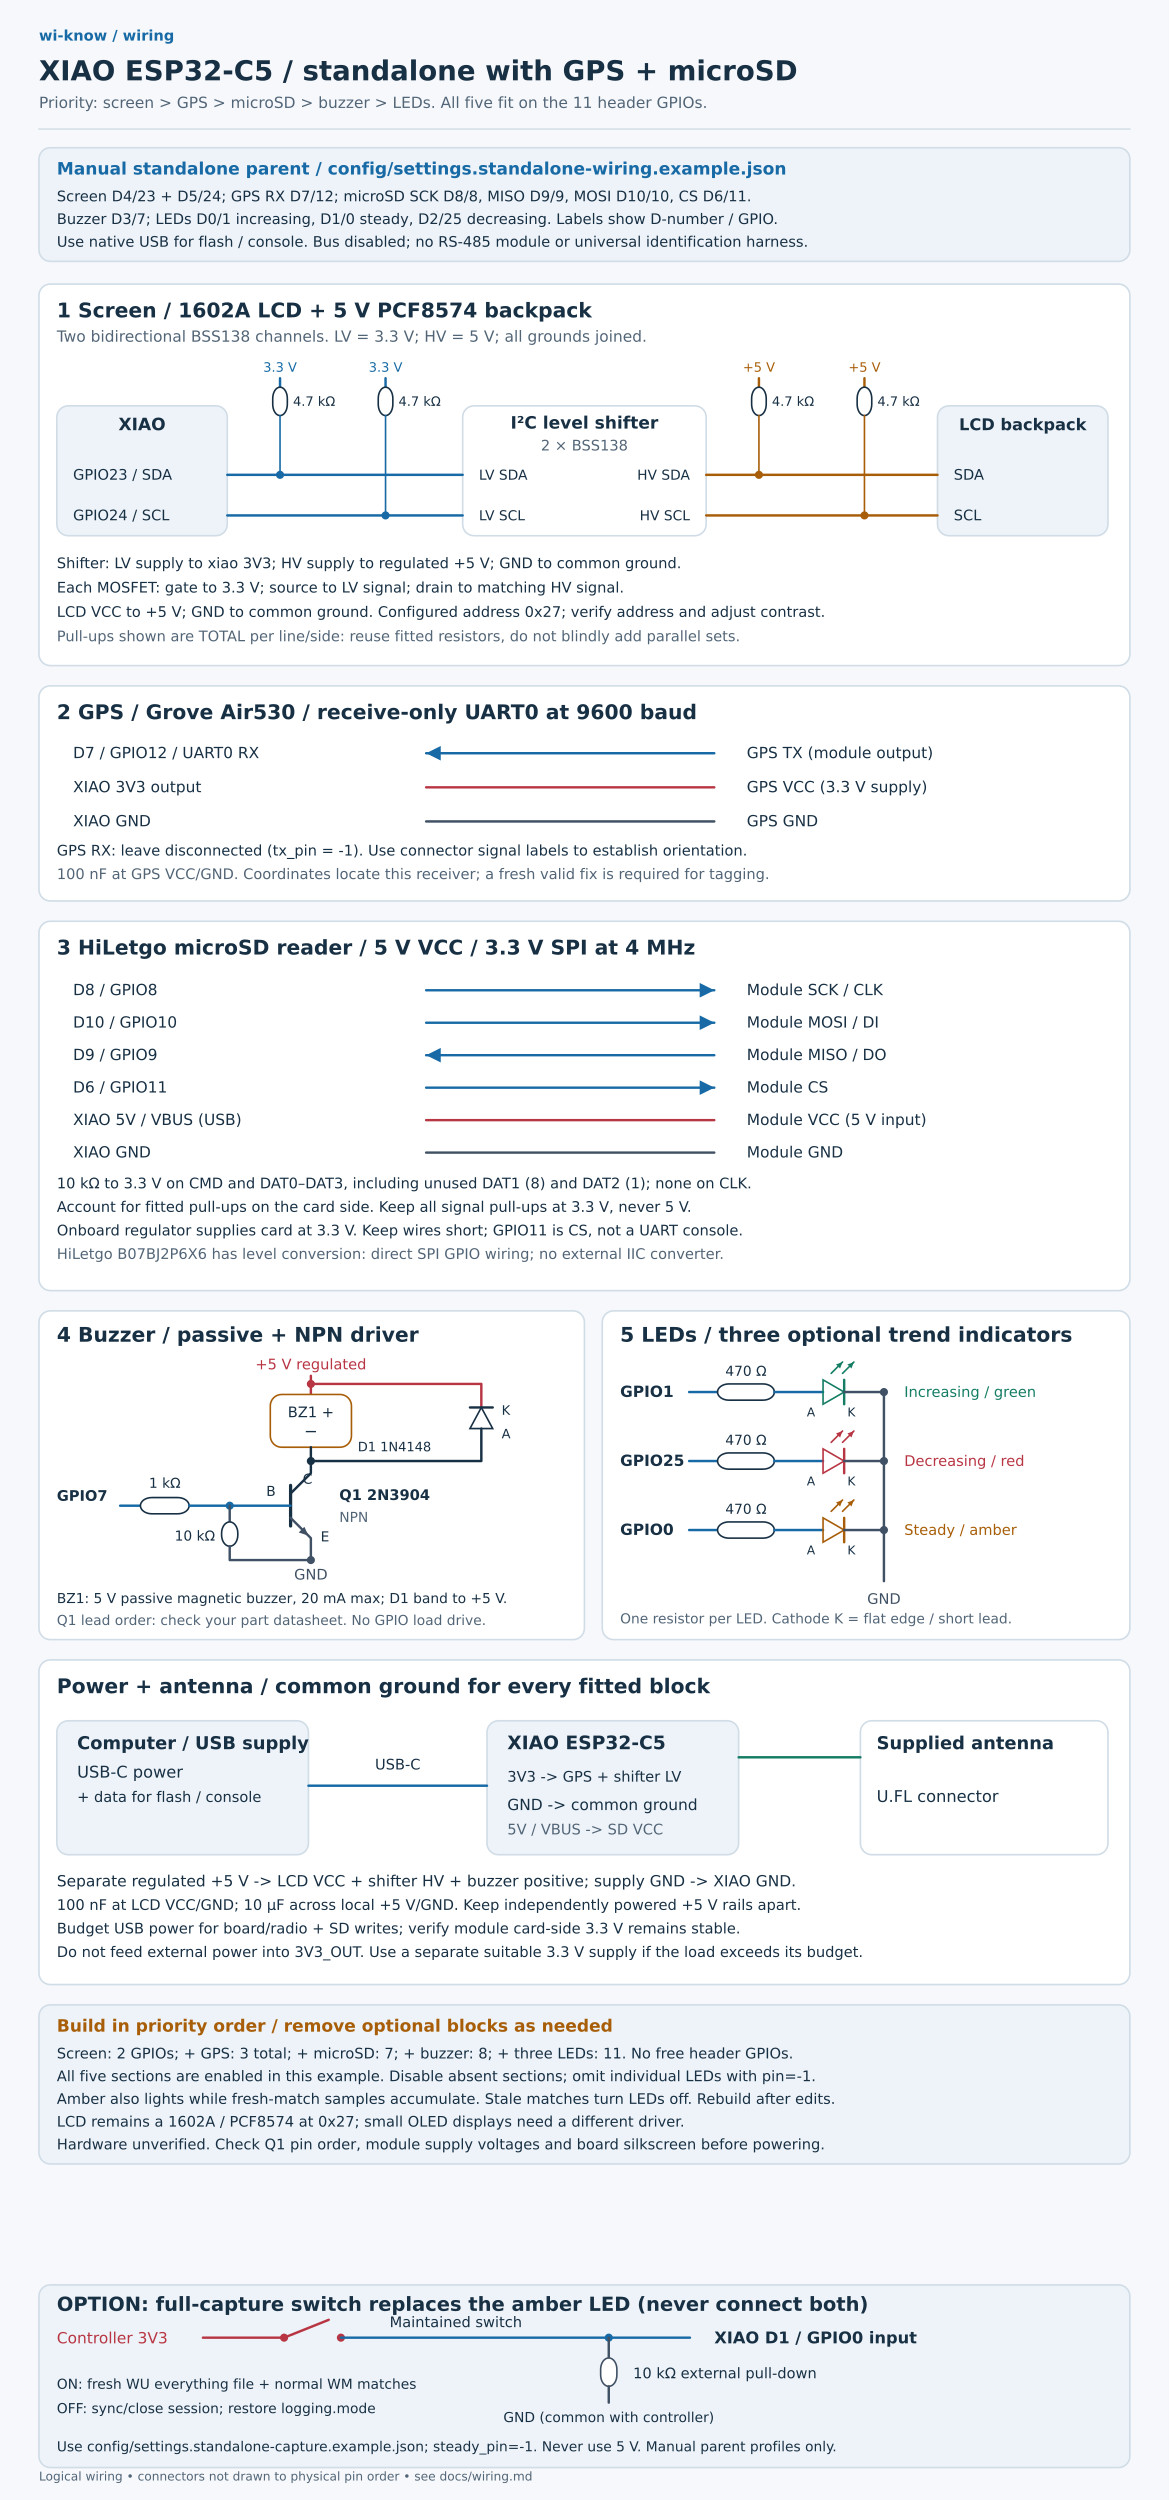
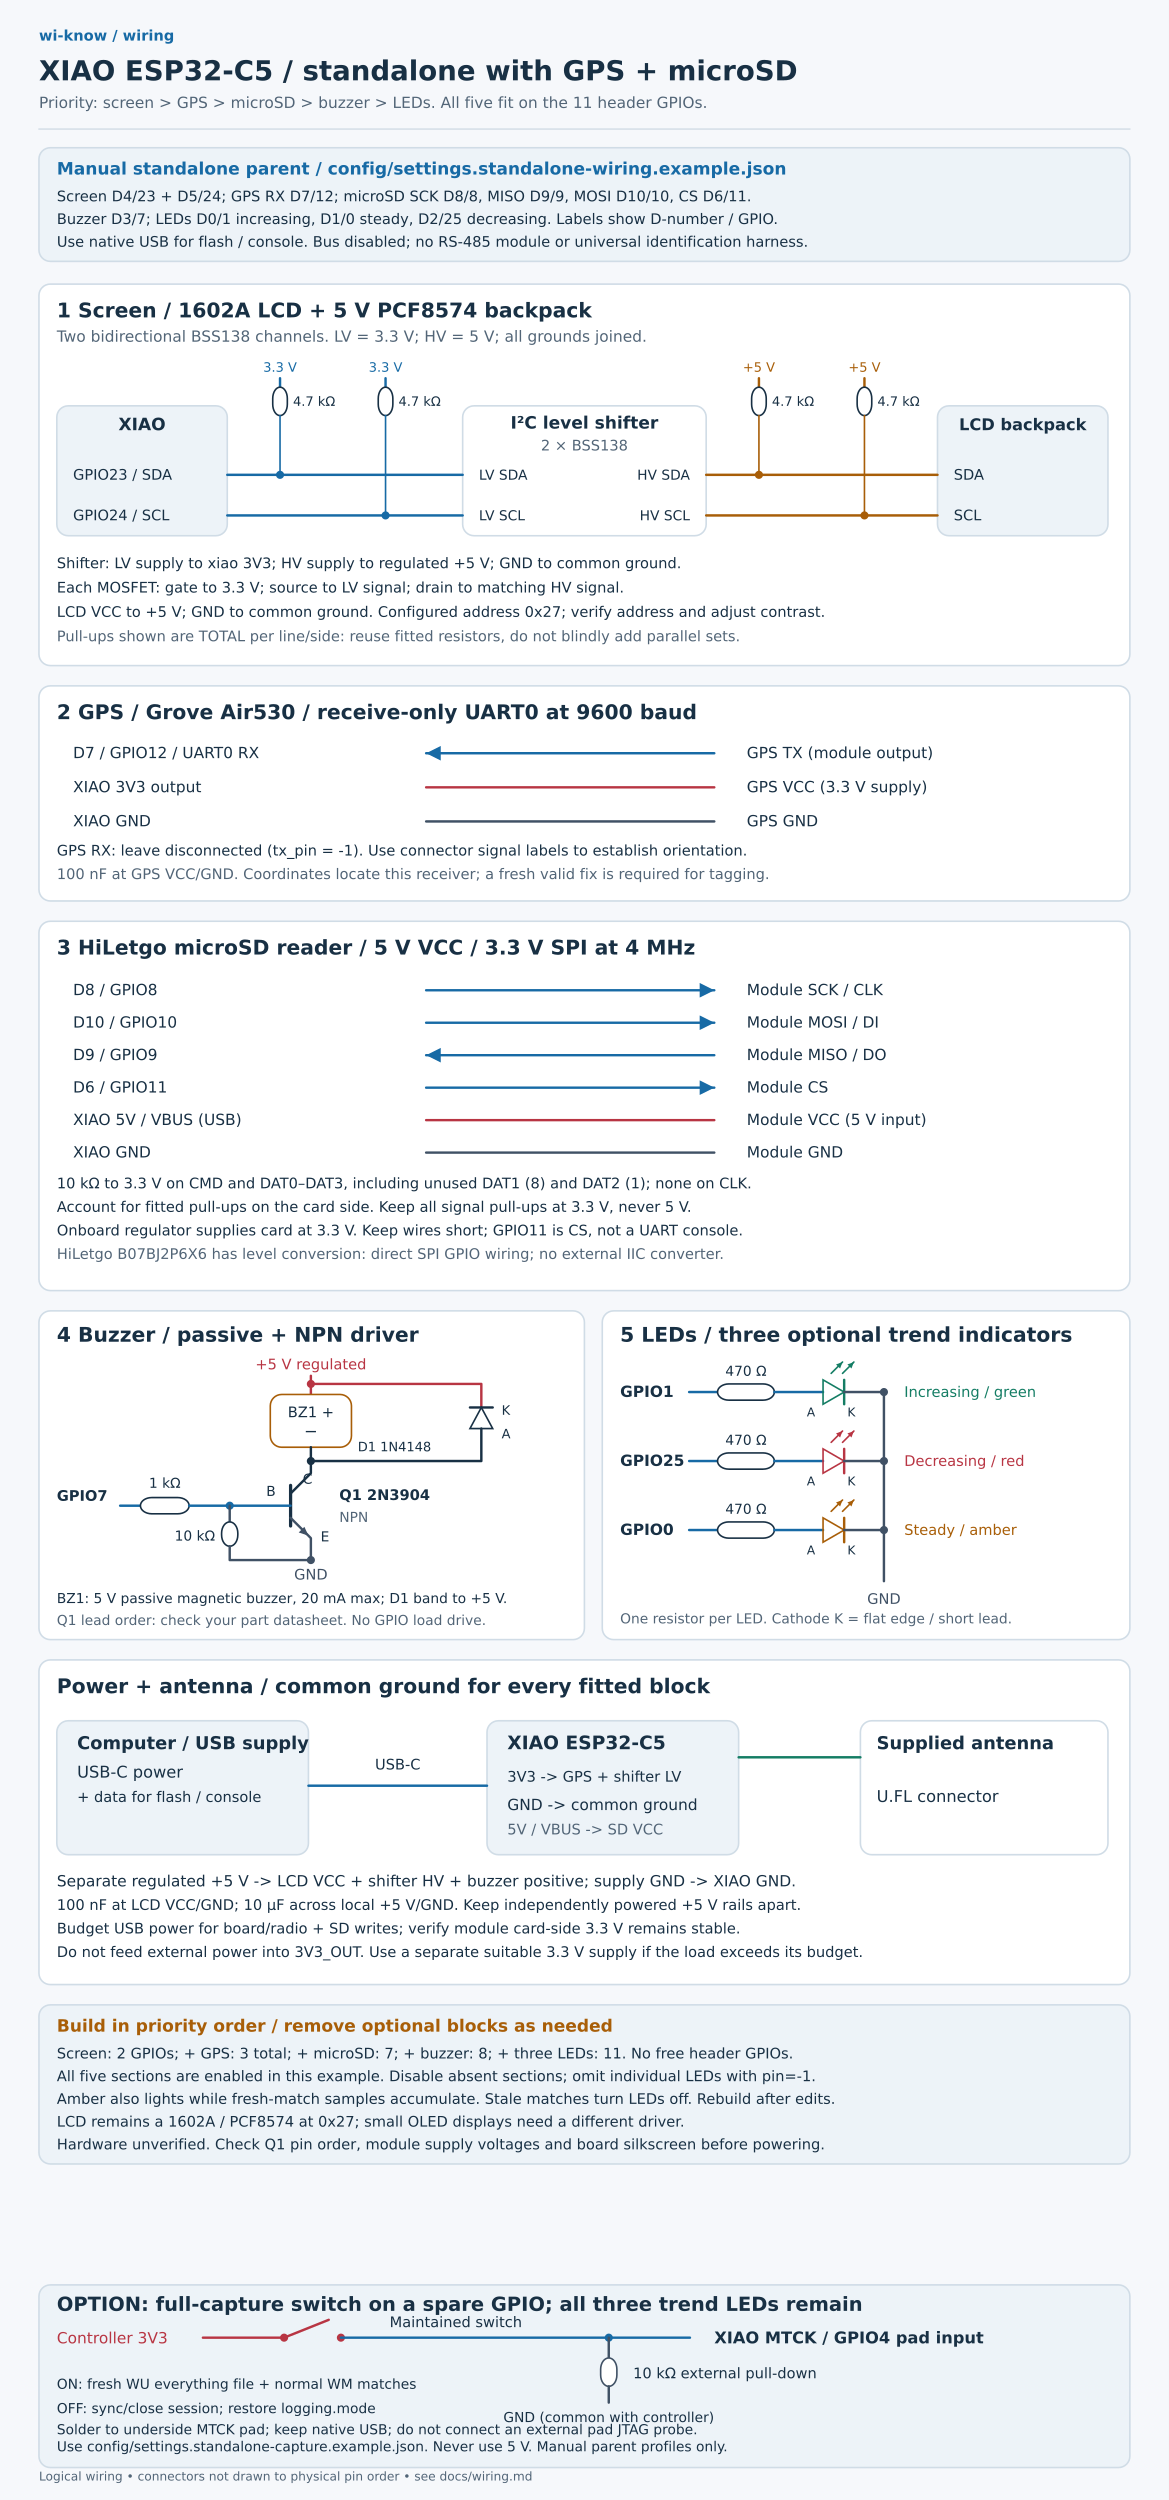
<svg xmlns="http://www.w3.org/2000/svg" width="1440" height="3080" viewBox="0 0 1440 3080" role="img" aria-labelledby="title description">
  <defs>
    <marker id="arrow-blue" markerWidth="8" markerHeight="8" refX="6" refY="3" orient="auto-start-reverse">
      <path d="M0,0 L0,6 L6,3 z" fill="#176aa5" />
    </marker>
  </defs>
  <rect width="1440" height="3080" fill="#f6f8fb" />
  <text x="48" y="50" fill="#176aa5" font-family="DejaVu Sans, Noto Sans, sans-serif" font-size="18" font-weight="700" text-anchor="start">wi-know / wiring</text>
  <text x="48" y="99" fill="#183044" font-family="DejaVu Sans, Noto Sans, sans-serif" font-size="34" font-weight="700" text-anchor="start">XIAO ESP32-C5 / standalone with GPS + microSD</text>
  <text x="48" y="133" fill="#526577" font-family="DejaVu Sans, Noto Sans, sans-serif" font-size="19" font-weight="400" text-anchor="start">Priority: screen &gt; GPS &gt; microSD &gt; buzzer &gt; LEDs. All five fit on the 11 header GPIOs.</text>
  <polyline points="48,159 1392,159" fill="none" stroke="#d5dfe8" stroke-width="2" stroke-linejoin="round" stroke-linecap="round" />
  <rect x="48" y="182" width="1344" height="140" rx="14" fill="#edf3f8" stroke="#d0dce6" stroke-width="2" />
  <text x="70" y="215" fill="#176aa5" font-family="DejaVu Sans, Noto Sans, sans-serif" font-size="21" font-weight="700" text-anchor="start">Manual standalone parent / config/settings.standalone-wiring.example.json</text>
  <text x="70" y="248" fill="#183044" font-family="DejaVu Sans, Noto Sans, sans-serif" font-size="18" font-weight="400" text-anchor="start">Screen D4/23 + D5/24; GPS RX D7/12; microSD SCK D8/8, MISO D9/9, MOSI D10/10, CS D6/11.</text>
  <text x="70" y="276" fill="#183044" font-family="DejaVu Sans, Noto Sans, sans-serif" font-size="18" font-weight="400" text-anchor="start">Buzzer D3/7; LEDs D0/1 increasing, D1/0 steady, D2/25 decreasing. Labels show D-number / GPIO.</text>
  <text x="70" y="304" fill="#183044" font-family="DejaVu Sans, Noto Sans, sans-serif" font-size="18" font-weight="400" text-anchor="start">Use native USB for flash / console. Bus disabled; no RS-485 module or universal identification harness.</text>
  <g transform="translate(0,-430)">
    <rect x="48" y="780" width="1344" height="470" rx="14" fill="white" stroke="#d0dce6" stroke-width="2" />
    <text x="70" y="821" fill="#183044" font-family="DejaVu Sans, Noto Sans, sans-serif" font-size="25" font-weight="700" text-anchor="start">1  Screen / 1602A LCD + 5 V PCF8574 backpack</text>
    <text x="70" y="851" fill="#526577" font-family="DejaVu Sans, Noto Sans, sans-serif" font-size="19" font-weight="400" text-anchor="start">Two bidirectional BSS138 channels. LV = 3.3 V; HV = 5 V; all grounds joined.</text>
    <rect x="70" y="930" width="210" height="160" rx="14" fill="#edf3f8" stroke="#d0dce6" stroke-width="2" />
    <text x="175" y="960" fill="#183044" font-family="DejaVu Sans, Noto Sans, sans-serif" font-size="21" font-weight="700" text-anchor="middle">XIAO</text>
    <rect x="570" y="930" width="300" height="160" rx="14" fill="white" stroke="#d0dce6" stroke-width="2" />
    <text x="720" y="958" fill="#183044" font-family="DejaVu Sans, Noto Sans, sans-serif" font-size="21" font-weight="700" text-anchor="middle">I²C level shifter</text>
    <text x="720" y="985" fill="#526577" font-family="DejaVu Sans, Noto Sans, sans-serif" font-size="18" font-weight="400" text-anchor="middle">2 × BSS138</text>
    <rect x="1155" y="930" width="210" height="160" rx="14" fill="#edf3f8" stroke="#d0dce6" stroke-width="2" />
    <text x="1260" y="960" fill="#183044" font-family="DejaVu Sans, Noto Sans, sans-serif" font-size="20" font-weight="700" text-anchor="middle">LCD backpack</text>
    <text x="90" y="1021" fill="#183044" font-family="DejaVu Sans, Noto Sans, sans-serif" font-size="18" font-weight="400" text-anchor="start">GPIO23 / SDA</text>
    <polyline points="280,1015 570,1015" fill="none" stroke="#176aa5" stroke-width="3" stroke-linejoin="round" stroke-linecap="round" />
    <text x="590" y="1021" fill="#183044" font-family="DejaVu Sans, Noto Sans, sans-serif" font-size="17" font-weight="400" text-anchor="start">LV SDA</text>
    <text x="850" y="1021" fill="#183044" font-family="DejaVu Sans, Noto Sans, sans-serif" font-size="17" font-weight="400" text-anchor="end">HV SDA</text>
    <polyline points="870,1015 1155,1015" fill="none" stroke="#a85e08" stroke-width="3" stroke-linejoin="round" stroke-linecap="round" />
    <text x="1175" y="1021" fill="#183044" font-family="DejaVu Sans, Noto Sans, sans-serif" font-size="18" font-weight="400" text-anchor="start">SDA</text>
    <text x="90" y="1071" fill="#183044" font-family="DejaVu Sans, Noto Sans, sans-serif" font-size="18" font-weight="400" text-anchor="start">GPIO24 / SCL</text>
    <polyline points="280,1065 570,1065" fill="none" stroke="#176aa5" stroke-width="3" stroke-linejoin="round" stroke-linecap="round" />
    <text x="590" y="1071" fill="#183044" font-family="DejaVu Sans, Noto Sans, sans-serif" font-size="17" font-weight="400" text-anchor="start">LV SCL</text>
    <text x="850" y="1071" fill="#183044" font-family="DejaVu Sans, Noto Sans, sans-serif" font-size="17" font-weight="400" text-anchor="end">HV SCL</text>
    <polyline points="870,1065 1155,1065" fill="none" stroke="#a85e08" stroke-width="3" stroke-linejoin="round" stroke-linecap="round" />
    <text x="1175" y="1071" fill="#183044" font-family="DejaVu Sans, Noto Sans, sans-serif" font-size="18" font-weight="400" text-anchor="start">SCL</text>
    <text x="345" y="888" fill="#176aa5" font-family="DejaVu Sans, Noto Sans, sans-serif" font-size="16" font-weight="400" text-anchor="middle">3.3 V</text>
    <polyline points="345,896 345,907" fill="none" stroke="#176aa5" stroke-width="3" stroke-linejoin="round" stroke-linecap="round" />
    <rect x="336" y="907" width="18" height="35" rx="14" fill="white" stroke="#183044" stroke-width="2" />
    <text x="361" y="930" fill="#183044" font-family="DejaVu Sans, Noto Sans, sans-serif" font-size="16" font-weight="400" text-anchor="start">4.7 kΩ</text>
    <polyline points="345,942 345,1015" fill="none" stroke="#176aa5" stroke-width="2" stroke-linejoin="round" stroke-linecap="round" />
    <circle cx="345" cy="1015" r="5" fill="#176aa5" />
    <text x="475" y="888" fill="#176aa5" font-family="DejaVu Sans, Noto Sans, sans-serif" font-size="16" font-weight="400" text-anchor="middle">3.3 V</text>
    <polyline points="475,896 475,907" fill="none" stroke="#176aa5" stroke-width="3" stroke-linejoin="round" stroke-linecap="round" />
    <rect x="466" y="907" width="18" height="35" rx="14" fill="white" stroke="#183044" stroke-width="2" />
    <text x="491" y="930" fill="#183044" font-family="DejaVu Sans, Noto Sans, sans-serif" font-size="16" font-weight="400" text-anchor="start">4.7 kΩ</text>
    <polyline points="475,942 475,1065" fill="none" stroke="#176aa5" stroke-width="2" stroke-linejoin="round" stroke-linecap="round" />
    <circle cx="475" cy="1065" r="5" fill="#176aa5" />
    <text x="935" y="888" fill="#a85e08" font-family="DejaVu Sans, Noto Sans, sans-serif" font-size="16" font-weight="400" text-anchor="middle">+5 V</text>
    <polyline points="935,896 935,907" fill="none" stroke="#a85e08" stroke-width="3" stroke-linejoin="round" stroke-linecap="round" />
    <rect x="926" y="907" width="18" height="35" rx="14" fill="white" stroke="#183044" stroke-width="2" />
    <text x="951" y="930" fill="#183044" font-family="DejaVu Sans, Noto Sans, sans-serif" font-size="16" font-weight="400" text-anchor="start">4.7 kΩ</text>
    <polyline points="935,942 935,1015" fill="none" stroke="#a85e08" stroke-width="2" stroke-linejoin="round" stroke-linecap="round" />
    <circle cx="935" cy="1015" r="5" fill="#a85e08" />
    <text x="1065" y="888" fill="#a85e08" font-family="DejaVu Sans, Noto Sans, sans-serif" font-size="16" font-weight="400" text-anchor="middle">+5 V</text>
    <polyline points="1065,896 1065,907" fill="none" stroke="#a85e08" stroke-width="3" stroke-linejoin="round" stroke-linecap="round" />
    <rect x="1056" y="907" width="18" height="35" rx="14" fill="white" stroke="#183044" stroke-width="2" />
    <text x="1081" y="930" fill="#183044" font-family="DejaVu Sans, Noto Sans, sans-serif" font-size="16" font-weight="400" text-anchor="start">4.7 kΩ</text>
    <polyline points="1065,942 1065,1065" fill="none" stroke="#a85e08" stroke-width="2" stroke-linejoin="round" stroke-linecap="round" />
    <circle cx="1065" cy="1065" r="5" fill="#a85e08" />
    <text x="70" y="1130" fill="#183044" font-family="DejaVu Sans, Noto Sans, sans-serif" font-size="18" font-weight="400" text-anchor="start">Shifter: LV supply to xiao 3V3; HV supply to regulated +5 V; GND to common ground.</text>
    <text x="70" y="1160" fill="#183044" font-family="DejaVu Sans, Noto Sans, sans-serif" font-size="18" font-weight="400" text-anchor="start">Each MOSFET: gate to 3.3 V; source to LV signal; drain to matching HV signal.</text>
    <text x="70" y="1190" fill="#183044" font-family="DejaVu Sans, Noto Sans, sans-serif" font-size="18" font-weight="400" text-anchor="start">LCD VCC to +5 V; GND to common ground. Configured address 0x27; verify address and adjust contrast.</text>
    <text x="70" y="1220" fill="#526577" font-family="DejaVu Sans, Noto Sans, sans-serif" font-size="18" font-weight="400" text-anchor="start">Pull-ups shown are TOTAL per line/side: reuse fitted resistors, do not blindly add parallel sets.</text>
  </g>
  <rect x="48" y="845" width="1344" height="265" rx="14" fill="white" stroke="#d0dce6" stroke-width="2" />
  <text x="70" y="886" fill="#183044" font-family="DejaVu Sans, Noto Sans, sans-serif" font-size="25" font-weight="700" text-anchor="start">2  GPS / Grove Air530 / receive-only UART0 at 9600 baud</text>
  <text x="90" y="934" fill="#183044" font-family="DejaVu Sans, Noto Sans, sans-serif" font-size="19" font-weight="400" text-anchor="start">D7 / GPIO12 / UART0 RX</text>
  <text x="920" y="934" fill="#183044" font-family="DejaVu Sans, Noto Sans, sans-serif" font-size="19" font-weight="400" text-anchor="start">GPS TX (module output)</text>
  <polyline points="880,928 525,928" fill="none" stroke="#176aa5" stroke-width="3" stroke-linejoin="round" stroke-linecap="round" marker-end="url(#arrow-blue)" />
  <text x="90" y="976" fill="#183044" font-family="DejaVu Sans, Noto Sans, sans-serif" font-size="19" font-weight="400" text-anchor="start">XIAO 3V3 output</text>
  <text x="920" y="976" fill="#183044" font-family="DejaVu Sans, Noto Sans, sans-serif" font-size="19" font-weight="400" text-anchor="start">GPS VCC (3.3 V supply)</text>
  <polyline points="525,970 880,970" fill="none" stroke="#b83543" stroke-width="3" stroke-linejoin="round" stroke-linecap="round" />
  <text x="90" y="1018" fill="#183044" font-family="DejaVu Sans, Noto Sans, sans-serif" font-size="19" font-weight="400" text-anchor="start">XIAO GND</text>
  <text x="920" y="1018" fill="#183044" font-family="DejaVu Sans, Noto Sans, sans-serif" font-size="19" font-weight="400" text-anchor="start">GPS GND</text>
  <polyline points="525,1012 880,1012" fill="none" stroke="#405165" stroke-width="3" stroke-linejoin="round" stroke-linecap="round" />
  <text x="70" y="1054" fill="#183044" font-family="DejaVu Sans, Noto Sans, sans-serif" font-size="18" font-weight="400" text-anchor="start">GPS RX: leave disconnected (tx_pin = -1). Use connector signal labels to establish orientation.</text>
  <text x="70" y="1083" fill="#526577" font-family="DejaVu Sans, Noto Sans, sans-serif" font-size="18" font-weight="400" text-anchor="start">100 nF at GPS VCC/GND. Coordinates locate this receiver; a fresh valid fix is required for tagging.</text>
  <rect x="48" y="1135" width="1344" height="455" rx="14" fill="white" stroke="#d0dce6" stroke-width="2" />
  <text x="70" y="1176" fill="#183044" font-family="DejaVu Sans, Noto Sans, sans-serif" font-size="25" font-weight="700" text-anchor="start">3  HiLetgo microSD reader / 5 V VCC / 3.3 V SPI at 4 MHz</text>
  <text x="90" y="1226" fill="#183044" font-family="DejaVu Sans, Noto Sans, sans-serif" font-size="19" font-weight="400" text-anchor="start">D8 / GPIO8</text>
  <text x="920" y="1226" fill="#183044" font-family="DejaVu Sans, Noto Sans, sans-serif" font-size="19" font-weight="400" text-anchor="start">Module SCK / CLK</text>
  <polyline points="525,1220 880,1220" fill="none" stroke="#176aa5" stroke-width="3" stroke-linejoin="round" stroke-linecap="round" marker-end="url(#arrow-blue)" />
  <text x="90" y="1266" fill="#183044" font-family="DejaVu Sans, Noto Sans, sans-serif" font-size="19" font-weight="400" text-anchor="start">D10 / GPIO10</text>
  <text x="920" y="1266" fill="#183044" font-family="DejaVu Sans, Noto Sans, sans-serif" font-size="19" font-weight="400" text-anchor="start">Module MOSI / DI</text>
  <polyline points="525,1260 880,1260" fill="none" stroke="#176aa5" stroke-width="3" stroke-linejoin="round" stroke-linecap="round" marker-end="url(#arrow-blue)" />
  <text x="90" y="1306" fill="#183044" font-family="DejaVu Sans, Noto Sans, sans-serif" font-size="19" font-weight="400" text-anchor="start">D9 / GPIO9</text>
  <text x="920" y="1306" fill="#183044" font-family="DejaVu Sans, Noto Sans, sans-serif" font-size="19" font-weight="400" text-anchor="start">Module MISO / DO</text>
  <polyline points="880,1300 525,1300" fill="none" stroke="#176aa5" stroke-width="3" stroke-linejoin="round" stroke-linecap="round" marker-end="url(#arrow-blue)" />
  <text x="90" y="1346" fill="#183044" font-family="DejaVu Sans, Noto Sans, sans-serif" font-size="19" font-weight="400" text-anchor="start">D6 / GPIO11</text>
  <text x="920" y="1346" fill="#183044" font-family="DejaVu Sans, Noto Sans, sans-serif" font-size="19" font-weight="400" text-anchor="start">Module CS</text>
  <polyline points="525,1340 880,1340" fill="none" stroke="#176aa5" stroke-width="3" stroke-linejoin="round" stroke-linecap="round" marker-end="url(#arrow-blue)" />
  <text x="90" y="1386" fill="#183044" font-family="DejaVu Sans, Noto Sans, sans-serif" font-size="19" font-weight="400" text-anchor="start">XIAO 5V / VBUS (USB)</text>
  <text x="920" y="1386" fill="#183044" font-family="DejaVu Sans, Noto Sans, sans-serif" font-size="19" font-weight="400" text-anchor="start">Module VCC (5 V input)</text>
  <polyline points="525,1380 880,1380" fill="none" stroke="#b83543" stroke-width="3" stroke-linejoin="round" stroke-linecap="round" />
  <text x="90" y="1426" fill="#183044" font-family="DejaVu Sans, Noto Sans, sans-serif" font-size="19" font-weight="400" text-anchor="start">XIAO GND</text>
  <text x="920" y="1426" fill="#183044" font-family="DejaVu Sans, Noto Sans, sans-serif" font-size="19" font-weight="400" text-anchor="start">Module GND</text>
  <polyline points="525,1420 880,1420" fill="none" stroke="#405165" stroke-width="3" stroke-linejoin="round" stroke-linecap="round" />
  <text x="70" y="1464" fill="#183044" font-family="DejaVu Sans, Noto Sans, sans-serif" font-size="18" font-weight="400" text-anchor="start">10 kΩ to 3.3 V on CMD and DAT0–DAT3, including unused DAT1 (8) and DAT2 (1); none on CLK.</text>
  <text x="70" y="1493" fill="#183044" font-family="DejaVu Sans, Noto Sans, sans-serif" font-size="18" font-weight="400" text-anchor="start">Account for fitted pull-ups on the card side. Keep all signal pull-ups at 3.3 V, never 5 V.</text>
  <text x="70" y="1522" fill="#183044" font-family="DejaVu Sans, Noto Sans, sans-serif" font-size="18" font-weight="400" text-anchor="start">Onboard regulator supplies card at 3.3 V. Keep wires short; GPIO11 is CS, not a UART console.</text>
  <text x="70" y="1551" fill="#526577" font-family="DejaVu Sans, Noto Sans, sans-serif" font-size="18" font-weight="400" text-anchor="start">HiLetgo B07BJ2P6X6 has level conversion: direct SPI GPIO wiring; no external IIC converter.</text>
  <g transform="translate(-672,1265)">
    <rect x="720" y="350" width="672" height="405" rx="14" fill="white" stroke="#d0dce6" stroke-width="2" />
    <text x="742" y="388" fill="#183044" font-family="DejaVu Sans, Noto Sans, sans-serif" font-size="25" font-weight="700" text-anchor="start">4  Buzzer / passive + NPN driver</text>
    <text x="1055" y="422" fill="#b83543" font-family="DejaVu Sans, Noto Sans, sans-serif" font-size="18" font-weight="400" text-anchor="middle">+5 V regulated</text>
    <polyline points="1055,430 1055,453" fill="none" stroke="#b83543" stroke-width="3" stroke-linejoin="round" stroke-linecap="round" />
    <rect x="1005" y="453" width="100" height="65" rx="14" fill="white" stroke="#a85e08" stroke-width="2" />
    <text x="1055" y="481" fill="#183044" font-family="DejaVu Sans, Noto Sans, sans-serif" font-size="18" font-weight="400" text-anchor="middle">BZ1 +</text>
    <text x="1055" y="505" fill="#183044" font-family="DejaVu Sans, Noto Sans, sans-serif" font-size="20" font-weight="400" text-anchor="middle">−</text>
    <polyline points="1055,518 1055,550 1030,575" fill="none" stroke="#183044" stroke-width="3" stroke-linejoin="round" stroke-linecap="round" />
    <text x="1045" y="563" fill="#183044" font-family="DejaVu Sans, Noto Sans, sans-serif" font-size="17" font-weight="400" text-anchor="start">C</text>
    <polyline points="1030,565 1030,615" fill="none" stroke="#183044" stroke-width="4" stroke-linejoin="round" stroke-linecap="round" />
    <polyline points="1030,605 1055,630 1055,657" fill="none" stroke="#405165" stroke-width="3" stroke-linejoin="round" stroke-linecap="round" />
    <path d="M1052,627 l-12,-4 l7,-7 Z" fill="#405165" />
    <text x="1067" y="634" fill="#183044" font-family="DejaVu Sans, Noto Sans, sans-serif" font-size="17" font-weight="400" text-anchor="start">E</text>
    <text x="1090" y="583" fill="#183044" font-family="DejaVu Sans, Noto Sans, sans-serif" font-size="18" font-weight="700" text-anchor="start">Q1 2N3904</text>
    <text x="1090" y="610" fill="#526577" font-family="DejaVu Sans, Noto Sans, sans-serif" font-size="17" font-weight="400" text-anchor="start">NPN</text>
    <text x="742" y="584" fill="#183044" font-family="DejaVu Sans, Noto Sans, sans-serif" font-size="18" font-weight="700" text-anchor="start">GPIO7</text>
    <polyline points="820,590 845,590" fill="none" stroke="#176aa5" stroke-width="3" stroke-linejoin="round" stroke-linecap="round" />
    <rect x="845" y="580" width="60" height="20" rx="14" fill="white" stroke="#183044" stroke-width="2" />
    <text x="875" y="568" fill="#183044" font-family="DejaVu Sans, Noto Sans, sans-serif" font-size="17" font-weight="400" text-anchor="middle">1 kΩ</text>
    <polyline points="905,590 1030,590" fill="none" stroke="#176aa5" stroke-width="3" stroke-linejoin="round" stroke-linecap="round" />
    <text x="1000" y="578" fill="#183044" font-family="DejaVu Sans, Noto Sans, sans-serif" font-size="17" font-weight="400" text-anchor="start">B</text>
    <circle cx="955" cy="590" r="5" fill="#176aa5" />
    <polyline points="955,590 955,610" fill="none" stroke="#405165" stroke-width="3" stroke-linejoin="round" stroke-linecap="round" />
    <rect x="945" y="610" width="20" height="30" rx="14" fill="white" stroke="#183044" stroke-width="2" />
    <text x="937" y="633" fill="#183044" font-family="DejaVu Sans, Noto Sans, sans-serif" font-size="17" font-weight="400" text-anchor="end">10 kΩ</text>
    <polyline points="955,640 955,657 1055,657" fill="none" stroke="#405165" stroke-width="3" stroke-linejoin="round" stroke-linecap="round" />
    <circle cx="1055" cy="657" r="5" fill="#405165" />
    <text x="1055" y="681" fill="#405165" font-family="DejaVu Sans, Noto Sans, sans-serif" font-size="18" font-weight="400" text-anchor="middle">GND</text>
    <polyline points="1055,440 1265,440 1265,469" fill="none" stroke="#b83543" stroke-width="3" stroke-linejoin="round" stroke-linecap="round" />
    <circle cx="1055" cy="440" r="5" fill="#b83543" />
    <polyline points="1251,469 1279,469" fill="none" stroke="#183044" stroke-width="3" stroke-linejoin="round" stroke-linecap="round" />
    <path d="M1251,495 L1279,495 L1265,469 Z" fill="none" stroke="#183044" stroke-width="2" />
    <polyline points="1265,495 1265,535 1055,535" fill="none" stroke="#183044" stroke-width="3" stroke-linejoin="round" stroke-linecap="round" />
    <circle cx="1055" cy="535" r="5" fill="#183044" />
    <text x="1290" y="478" fill="#183044" font-family="DejaVu Sans, Noto Sans, sans-serif" font-size="16" font-weight="400" text-anchor="start">K</text>
    <text x="1290" y="507" fill="#183044" font-family="DejaVu Sans, Noto Sans, sans-serif" font-size="16" font-weight="400" text-anchor="start">A</text>
    <text x="1158" y="523" fill="#183044" font-family="DejaVu Sans, Noto Sans, sans-serif" font-size="16" font-weight="400" text-anchor="middle">D1 1N4148</text>
    <text x="742" y="710" fill="#183044" font-family="DejaVu Sans, Noto Sans, sans-serif" font-size="17" font-weight="400" text-anchor="start">BZ1: 5 V passive magnetic buzzer, 20 mA max; D1 band to +5 V.</text>
    <text x="742" y="737" fill="#526577" font-family="DejaVu Sans, Noto Sans, sans-serif" font-size="17" font-weight="400" text-anchor="start">Q1 lead order: check your part datasheet. No GPIO load drive.</text>
  </g>
  <g transform="translate(694,1265)">
    <rect x="48" y="350" width="650" height="405" rx="14" fill="white" stroke="#d0dce6" stroke-width="2" />
    <text x="70" y="388" fill="#183044" font-family="DejaVu Sans, Noto Sans, sans-serif" font-size="25" font-weight="700" text-anchor="start">5  LEDs / three optional trend indicators</text>
    <text x="70" y="456" fill="#183044" font-family="DejaVu Sans, Noto Sans, sans-serif" font-size="19" font-weight="700" text-anchor="start">GPIO1</text>
    <polyline points="155,450 190,450" fill="none" stroke="#176aa5" stroke-width="3" stroke-linejoin="round" stroke-linecap="round" />
    <rect x="190" y="440" width="70" height="20" rx="14" fill="white" stroke="#183044" stroke-width="2" />
    <text x="225" y="430" fill="#183044" font-family="DejaVu Sans, Noto Sans, sans-serif" font-size="17" font-weight="400" text-anchor="middle">470 Ω</text>
    <polyline points="260,450 320,450" fill="none" stroke="#176aa5" stroke-width="3" stroke-linejoin="round" stroke-linecap="round" />
    <path d="M320,435 L320,465 L346,450 Z" fill="none" stroke="#147d64" stroke-width="2" />
    <polyline points="346,435 346,465" fill="none" stroke="#147d64" stroke-width="3" stroke-linejoin="round" stroke-linecap="round" />
    <polyline points="346,450 395,450" fill="none" stroke="#405165" stroke-width="3" stroke-linejoin="round" stroke-linecap="round" />
    <circle cx="395" cy="450" r="5" fill="#405165" />
    <text x="300" y="480" fill="#183044" font-family="DejaVu Sans, Noto Sans, sans-serif" font-size="15" font-weight="400" text-anchor="start">A</text>
    <text x="350" y="480" fill="#183044" font-family="DejaVu Sans, Noto Sans, sans-serif" font-size="15" font-weight="400" text-anchor="start">K</text>
    <polyline points="330,427 344,413" fill="none" stroke="#147d64" stroke-width="2" stroke-linejoin="round" stroke-linecap="round" />
    <path d="M344,413 l-8,3 l5,5 Z" fill="#147d64" />
    <polyline points="344,427 358,413" fill="none" stroke="#147d64" stroke-width="2" stroke-linejoin="round" stroke-linecap="round" />
    <path d="M358,413 l-8,3 l5,5 Z" fill="#147d64" />
    <text x="420" y="456" fill="#147d64" font-family="DejaVu Sans, Noto Sans, sans-serif" font-size="18" font-weight="400" text-anchor="start">Increasing / green</text>
    <text x="70" y="541" fill="#183044" font-family="DejaVu Sans, Noto Sans, sans-serif" font-size="19" font-weight="700" text-anchor="start">GPIO25</text>
    <polyline points="155,535 190,535" fill="none" stroke="#176aa5" stroke-width="3" stroke-linejoin="round" stroke-linecap="round" />
    <rect x="190" y="525" width="70" height="20" rx="14" fill="white" stroke="#183044" stroke-width="2" />
    <text x="225" y="515" fill="#183044" font-family="DejaVu Sans, Noto Sans, sans-serif" font-size="17" font-weight="400" text-anchor="middle">470 Ω</text>
    <polyline points="260,535 320,535" fill="none" stroke="#176aa5" stroke-width="3" stroke-linejoin="round" stroke-linecap="round" />
    <path d="M320,520 L320,550 L346,535 Z" fill="none" stroke="#b83543" stroke-width="2" />
    <polyline points="346,520 346,550" fill="none" stroke="#b83543" stroke-width="3" stroke-linejoin="round" stroke-linecap="round" />
    <polyline points="346,535 395,535" fill="none" stroke="#405165" stroke-width="3" stroke-linejoin="round" stroke-linecap="round" />
    <circle cx="395" cy="535" r="5" fill="#405165" />
    <text x="300" y="565" fill="#183044" font-family="DejaVu Sans, Noto Sans, sans-serif" font-size="15" font-weight="400" text-anchor="start">A</text>
    <text x="350" y="565" fill="#183044" font-family="DejaVu Sans, Noto Sans, sans-serif" font-size="15" font-weight="400" text-anchor="start">K</text>
    <polyline points="330,512 344,498" fill="none" stroke="#b83543" stroke-width="2" stroke-linejoin="round" stroke-linecap="round" />
    <path d="M344,498 l-8,3 l5,5 Z" fill="#b83543" />
    <polyline points="344,512 358,498" fill="none" stroke="#b83543" stroke-width="2" stroke-linejoin="round" stroke-linecap="round" />
    <path d="M358,498 l-8,3 l5,5 Z" fill="#b83543" />
    <text x="420" y="541" fill="#b83543" font-family="DejaVu Sans, Noto Sans, sans-serif" font-size="18" font-weight="400" text-anchor="start">Decreasing / red</text>
    <text x="70" y="626" fill="#183044" font-family="DejaVu Sans, Noto Sans, sans-serif" font-size="19" font-weight="700" text-anchor="start">GPIO0</text>
    <polyline points="155,620 190,620" fill="none" stroke="#176aa5" stroke-width="3" stroke-linejoin="round" stroke-linecap="round" />
    <rect x="190" y="610" width="70" height="20" rx="14" fill="white" stroke="#183044" stroke-width="2" />
    <text x="225" y="600" fill="#183044" font-family="DejaVu Sans, Noto Sans, sans-serif" font-size="17" font-weight="400" text-anchor="middle">470 Ω</text>
    <polyline points="260,620 320,620" fill="none" stroke="#176aa5" stroke-width="3" stroke-linejoin="round" stroke-linecap="round" />
    <path d="M320,605 L320,635 L346,620 Z" fill="none" stroke="#a85e08" stroke-width="2" />
    <polyline points="346,605 346,635" fill="none" stroke="#a85e08" stroke-width="3" stroke-linejoin="round" stroke-linecap="round" />
    <polyline points="346,620 395,620" fill="none" stroke="#405165" stroke-width="3" stroke-linejoin="round" stroke-linecap="round" />
    <circle cx="395" cy="620" r="5" fill="#405165" />
    <text x="300" y="650" fill="#183044" font-family="DejaVu Sans, Noto Sans, sans-serif" font-size="15" font-weight="400" text-anchor="start">A</text>
    <text x="350" y="650" fill="#183044" font-family="DejaVu Sans, Noto Sans, sans-serif" font-size="15" font-weight="400" text-anchor="start">K</text>
    <polyline points="330,597 344,583" fill="none" stroke="#a85e08" stroke-width="2" stroke-linejoin="round" stroke-linecap="round" />
    <path d="M344,583 l-8,3 l5,5 Z" fill="#a85e08" />
    <polyline points="344,597 358,583" fill="none" stroke="#a85e08" stroke-width="2" stroke-linejoin="round" stroke-linecap="round" />
    <path d="M358,583 l-8,3 l5,5 Z" fill="#a85e08" />
    <text x="420" y="626" fill="#a85e08" font-family="DejaVu Sans, Noto Sans, sans-serif" font-size="18" font-weight="400" text-anchor="start">Steady / amber</text>
    <polyline points="395,450 395,683" fill="none" stroke="#405165" stroke-width="3" stroke-linejoin="round" stroke-linecap="round" />
    <text x="395" y="711" fill="#405165" font-family="DejaVu Sans, Noto Sans, sans-serif" font-size="18" font-weight="400" text-anchor="middle">GND</text>
    <text x="70" y="735" fill="#526577" font-family="DejaVu Sans, Noto Sans, sans-serif" font-size="17" font-weight="400" text-anchor="start">One resistor per LED. Cathode K = flat edge / short lead.</text>
  </g>
  <rect x="48" y="2045" width="1344" height="400" rx="14" fill="white" stroke="#d0dce6" stroke-width="2" />
  <text x="70" y="2086" fill="#183044" font-family="DejaVu Sans, Noto Sans, sans-serif" font-size="25" font-weight="700" text-anchor="start">Power + antenna / common ground for every fitted block</text>
  <rect x="70" y="2120" width="310" height="165" rx="14" fill="#edf3f8" stroke="#d0dce6" stroke-width="2" />
  <text x="95" y="2155" fill="#183044" font-family="DejaVu Sans, Noto Sans, sans-serif" font-size="22" font-weight="700" text-anchor="start">Computer / USB supply</text>
  <text x="95" y="2190" fill="#183044" font-family="DejaVu Sans, Noto Sans, sans-serif" font-size="20" font-weight="400" text-anchor="start">USB-C power</text>
  <text x="95" y="2220" fill="#183044" font-family="DejaVu Sans, Noto Sans, sans-serif" font-size="18" font-weight="400" text-anchor="start">+ data for flash / console</text>
  <rect x="600" y="2120" width="310" height="165" rx="14" fill="#edf3f8" stroke="#d0dce6" stroke-width="2" />
  <text x="625" y="2155" fill="#183044" font-family="DejaVu Sans, Noto Sans, sans-serif" font-size="23" font-weight="700" text-anchor="start">XIAO ESP32-C5</text>
  <polyline points="380,2200 600,2200" fill="none" stroke="#176aa5" stroke-width="3" stroke-linejoin="round" stroke-linecap="round" />
  <text x="490" y="2180" fill="#183044" font-family="DejaVu Sans, Noto Sans, sans-serif" font-size="18" font-weight="400" text-anchor="middle">USB-C</text>
  <text x="625" y="2195" fill="#183044" font-family="DejaVu Sans, Noto Sans, sans-serif" font-size="18" font-weight="400" text-anchor="start">3V3 -&gt; GPS + shifter LV</text>
  <text x="625" y="2230" fill="#183044" font-family="DejaVu Sans, Noto Sans, sans-serif" font-size="19" font-weight="400" text-anchor="start">GND -&gt; common ground</text>
  <text x="625" y="2260" fill="#526577" font-family="DejaVu Sans, Noto Sans, sans-serif" font-size="18" font-weight="400" text-anchor="start">5V / VBUS -&gt; SD VCC</text>
  <rect x="1060" y="2120" width="305" height="165" rx="14" fill="white" stroke="#d0dce6" stroke-width="2" />
  <text x="1080" y="2155" fill="#183044" font-family="DejaVu Sans, Noto Sans, sans-serif" font-size="22" font-weight="700" text-anchor="start">Supplied antenna</text>
  <text x="1080" y="2220" fill="#183044" font-family="DejaVu Sans, Noto Sans, sans-serif" font-size="20" font-weight="400" text-anchor="start">U.FL connector</text>
  <polyline points="910,2165 1060,2165" fill="none" stroke="#147d64" stroke-width="3" stroke-linejoin="round" stroke-linecap="round" />
  <text x="70" y="2324" fill="#183044" font-family="DejaVu Sans, Noto Sans, sans-serif" font-size="19" font-weight="400" text-anchor="start">Separate regulated +5 V -&gt; LCD VCC + shifter HV + buzzer positive; supply GND -&gt; XIAO GND.</text>
  <text x="70" y="2353" fill="#183044" font-family="DejaVu Sans, Noto Sans, sans-serif" font-size="18" font-weight="400" text-anchor="start">100 nF at LCD VCC/GND; 10 µF across local +5 V/GND. Keep independently powered +5 V rails apart.</text>
  <text x="70" y="2382" fill="#183044" font-family="DejaVu Sans, Noto Sans, sans-serif" font-size="18" font-weight="400" text-anchor="start">Budget USB power for board/radio + SD writes; verify module card-side 3.3 V remains stable.</text>
  <text x="70" y="2411" fill="#183044" font-family="DejaVu Sans, Noto Sans, sans-serif" font-size="18" font-weight="400" text-anchor="start">Do not feed external power into 3V3_OUT. Use a separate suitable 3.3 V supply if the load exceeds its budget.</text>
  <rect x="48" y="2470" width="1344" height="196" rx="14" fill="#edf3f8" stroke="#d0dce6" stroke-width="2" />
  <text x="70" y="2503" fill="#a85e08" font-family="DejaVu Sans, Noto Sans, sans-serif" font-size="21" font-weight="700" text-anchor="start">Build in priority order / remove optional blocks as needed</text>
  <text x="70" y="2536" fill="#183044" font-family="DejaVu Sans, Noto Sans, sans-serif" font-size="18" font-weight="400" text-anchor="start">Screen: 2 GPIOs; + GPS: 3 total; + microSD: 7; + buzzer: 8; + three LEDs: 11. No free header GPIOs.</text>
  <text x="70" y="2564" fill="#183044" font-family="DejaVu Sans, Noto Sans, sans-serif" font-size="18" font-weight="400" text-anchor="start">All five sections are enabled in this example. Disable absent sections; omit individual LEDs with pin=-1.</text>
  <text x="70" y="2592" fill="#183044" font-family="DejaVu Sans, Noto Sans, sans-serif" font-size="18" font-weight="400" text-anchor="start">Amber also lights while fresh-match samples accumulate. Stale matches turn LEDs off. Rebuild after edits.</text>
  <text x="70" y="2620" fill="#183044" font-family="DejaVu Sans, Noto Sans, sans-serif" font-size="18" font-weight="400" text-anchor="start">LCD remains a 1602A / PCF8574 at 0x27; small OLED displays need a different driver.</text>
  <text x="70" y="2648" fill="#183044" font-family="DejaVu Sans, Noto Sans, sans-serif" font-size="18" font-weight="400" text-anchor="start">Hardware unverified. Check Q1 pin order, module supply voltages and board silkscreen before powering.</text>
  <rect x="48" y="2815" width="1344" height="225" rx="14" fill="#edf3f8" stroke="#d0dce6" stroke-width="2" />
-   <text x="70" y="2847" fill="#183044" font-family="DejaVu Sans, Noto Sans, sans-serif" font-size="24" font-weight="700" text-anchor="start">OPTION: full-capture switch replaces the amber LED (never connect both)</text>
+   <text x="70" y="2847" fill="#183044" font-family="DejaVu Sans, Noto Sans, sans-serif" font-size="24" font-weight="700" text-anchor="start">OPTION: full-capture switch on a spare GPIO; all three trend LEDs remain</text>
  <text x="70" y="2887" fill="#b83543" font-family="DejaVu Sans, Noto Sans, sans-serif" font-size="19" font-weight="400" text-anchor="start">Controller 3V3</text>
  <polyline points="250,2880 350,2880" fill="none" stroke="#b83543" stroke-width="3" stroke-linejoin="round" stroke-linecap="round" />
  <circle cx="350" cy="2880" r="5" fill="#b83543" />
  <polyline points="350,2880 405,2858" fill="none" stroke="#b83543" stroke-width="3" stroke-linejoin="round" stroke-linecap="round" />
  <circle cx="420" cy="2880" r="5" fill="#b83543" />
  <polyline points="420,2880 850,2880" fill="none" stroke="#176aa5" stroke-width="3" stroke-linejoin="round" stroke-linecap="round" />
  <text x="480" y="2867" fill="#183044" font-family="DejaVu Sans, Noto Sans, sans-serif" font-size="18" font-weight="400" text-anchor="start">Maintained switch</text>
-   <text x="880" y="2887" fill="#183044" font-family="DejaVu Sans, Noto Sans, sans-serif" font-size="20" font-weight="700" text-anchor="start">XIAO D1 / GPIO0 input</text>
+   <text x="880" y="2887" fill="#183044" font-family="DejaVu Sans, Noto Sans, sans-serif" font-size="20" font-weight="700" text-anchor="start">XIAO MTCK / GPIO4 pad input</text>
  <circle cx="750" cy="2880" r="5" fill="#176aa5" />
  <polyline points="750,2880 750,2905" fill="none" stroke="#405165" stroke-width="3" stroke-linejoin="round" stroke-linecap="round" />
  <rect x="740" y="2905" width="20" height="35" rx="14" fill="white" stroke="#405165" stroke-width="2" />
  <polyline points="750,2940 750,2960" fill="none" stroke="#405165" stroke-width="3" stroke-linejoin="round" stroke-linecap="round" />
  <text x="780" y="2930" fill="#183044" font-family="DejaVu Sans, Noto Sans, sans-serif" font-size="18" font-weight="400" text-anchor="start">10 kΩ external pull-down</text>
  <text x="750" y="2984" fill="#183044" font-family="DejaVu Sans, Noto Sans, sans-serif" font-size="17" font-weight="400" text-anchor="middle">GND (common with controller)</text>
  <text x="70" y="2943" fill="#183044" font-family="DejaVu Sans, Noto Sans, sans-serif" font-size="17" font-weight="400" text-anchor="start">ON: fresh WU everything file + normal WM matches</text>
  <text x="70" y="2973" fill="#183044" font-family="DejaVu Sans, Noto Sans, sans-serif" font-size="17" font-weight="400" text-anchor="start">OFF: sync/close session; restore logging.mode</text>
-   <text x="70" y="3020" fill="#183044" font-family="DejaVu Sans, Noto Sans, sans-serif" font-size="17" font-weight="400" text-anchor="start">Use config/settings.standalone-capture.example.json; steady_pin=-1. Never use 5 V. Manual parent profiles only.</text>
+   <text x="70" y="2999" fill="#183044" font-family="DejaVu Sans, Noto Sans, sans-serif" font-size="17" font-weight="400" text-anchor="start">Solder to underside MTCK pad; keep native USB; do not connect an external pad JTAG probe.</text>
+   <text x="70" y="3020" fill="#183044" font-family="DejaVu Sans, Noto Sans, sans-serif" font-size="17" font-weight="400" text-anchor="start">Use config/settings.standalone-capture.example.json. Never use 5 V. Manual parent profiles only.</text>
  <text x="48" y="3056" fill="#526577" font-family="DejaVu Sans, Noto Sans, sans-serif" font-size="15" font-weight="400" text-anchor="start">Logical wiring • connectors not drawn to physical pin order • see docs/wiring.md</text>
</svg>
